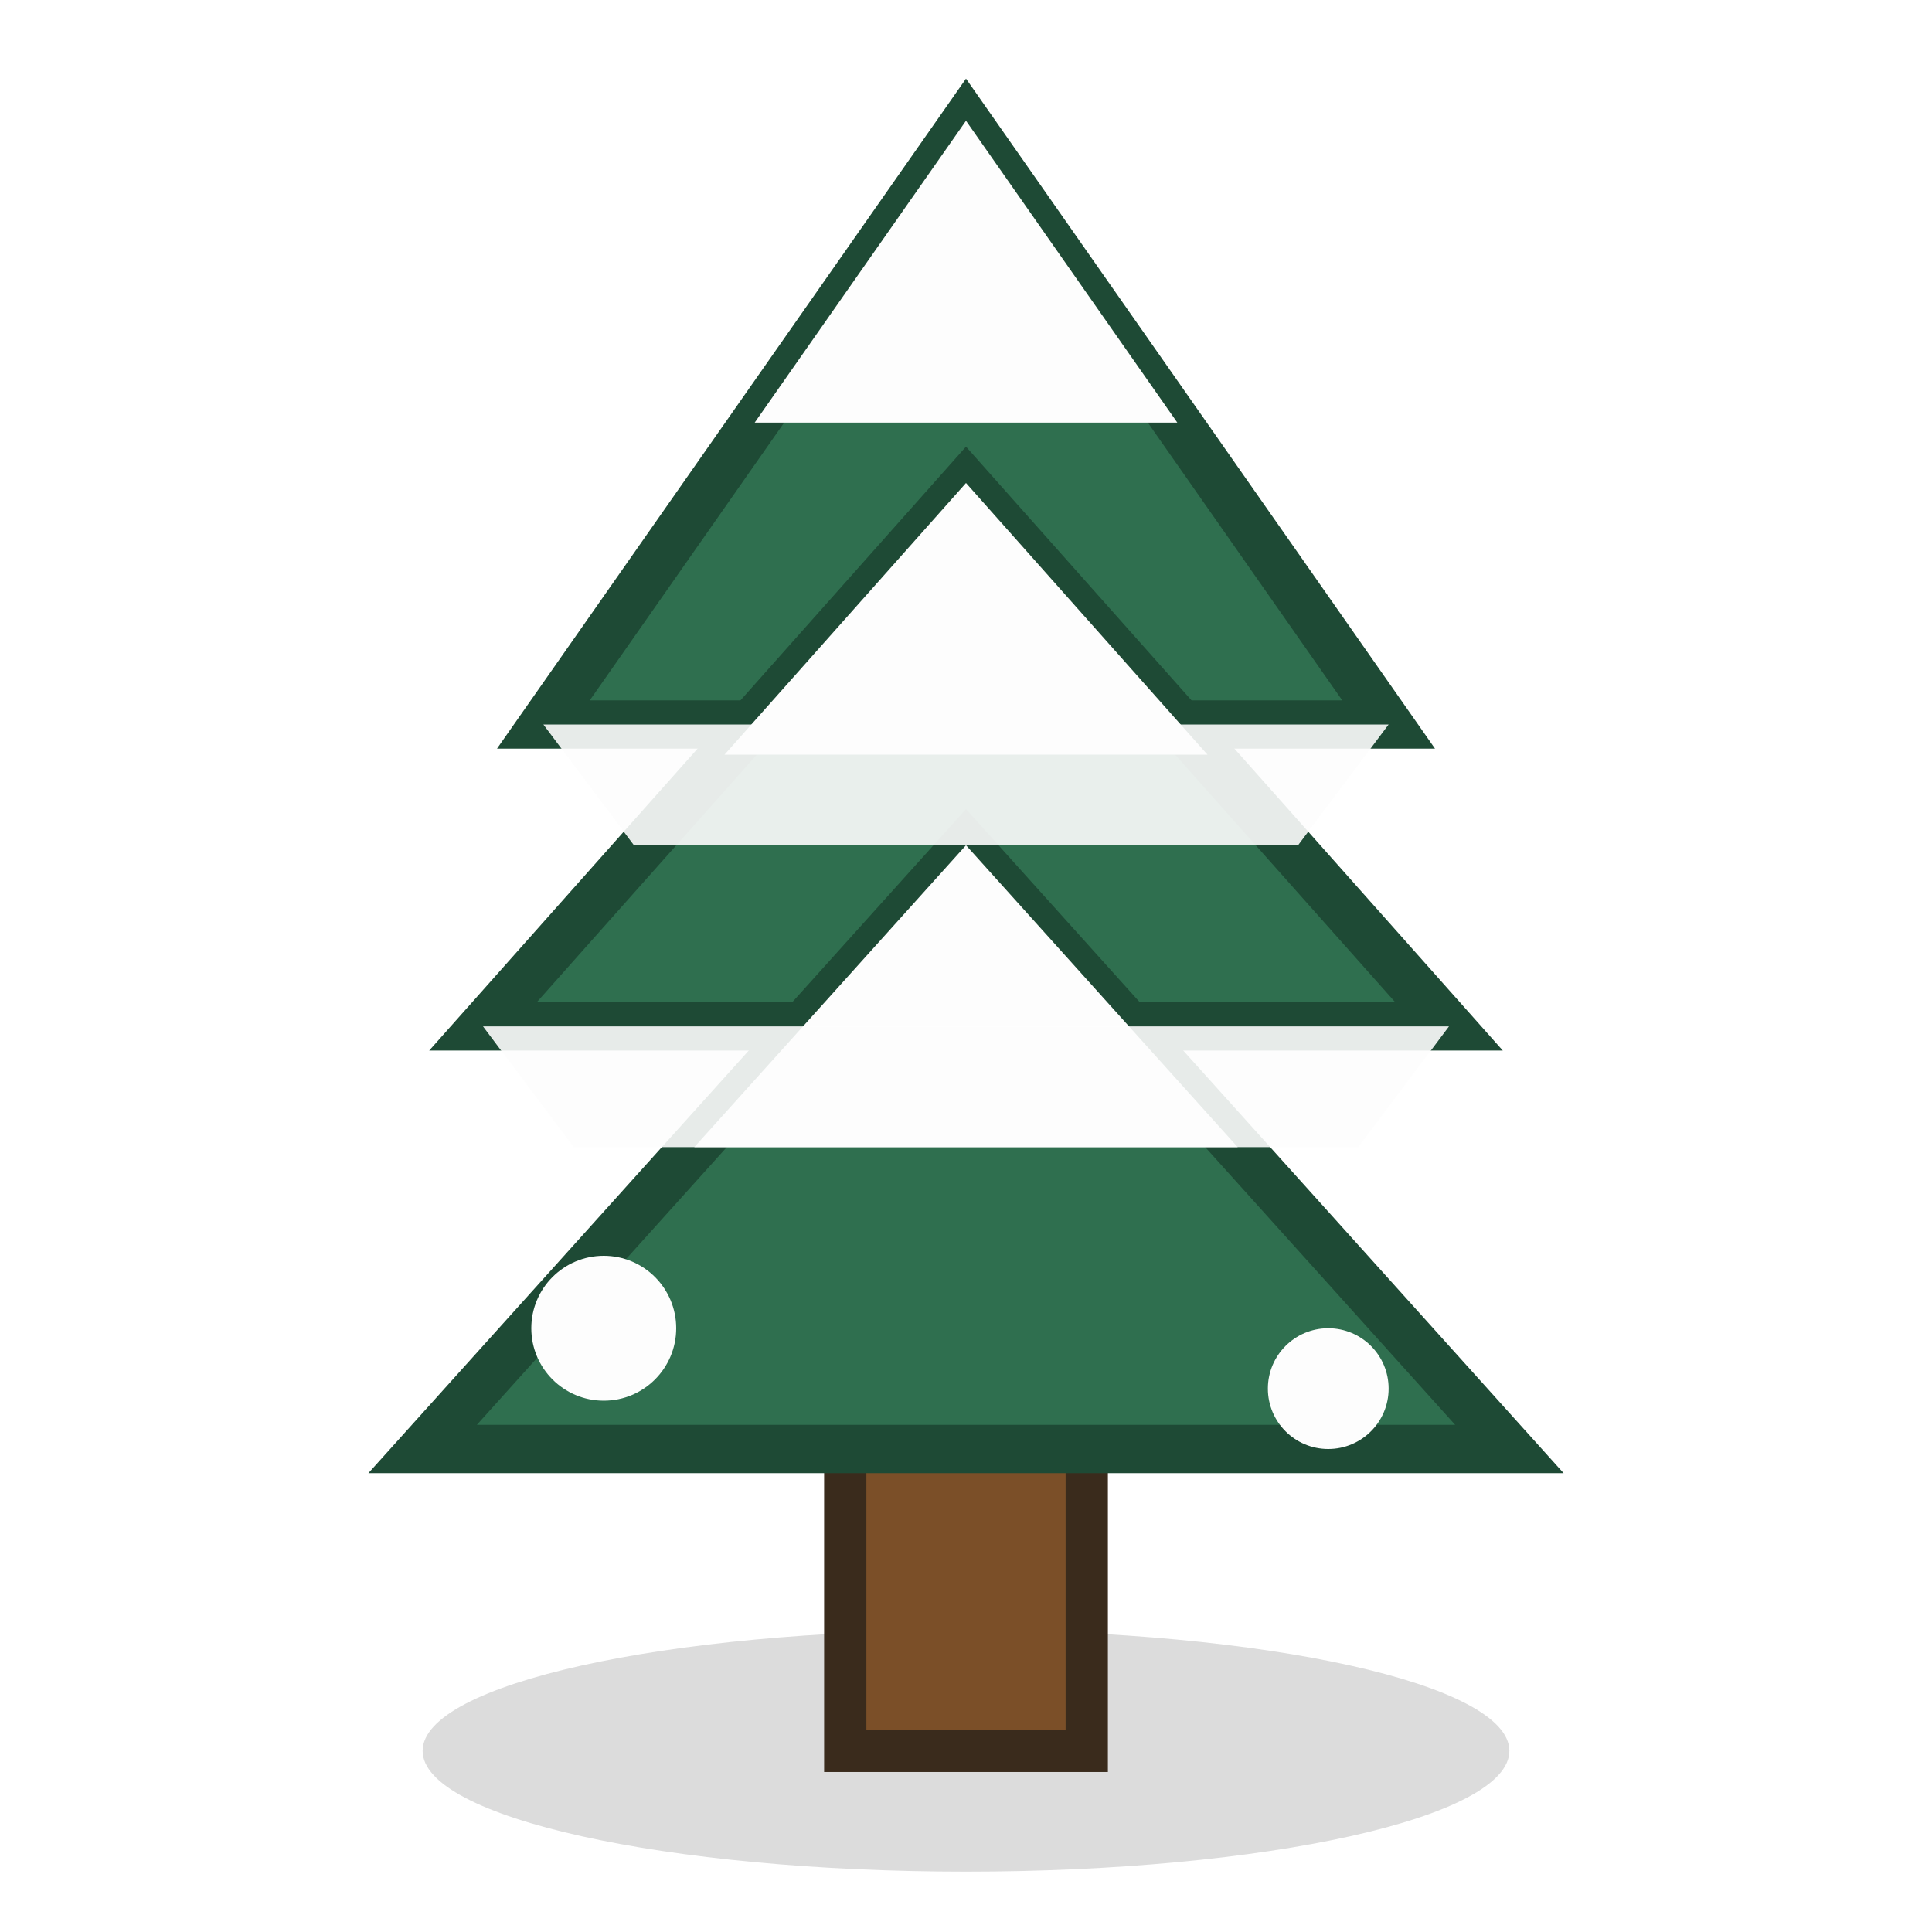
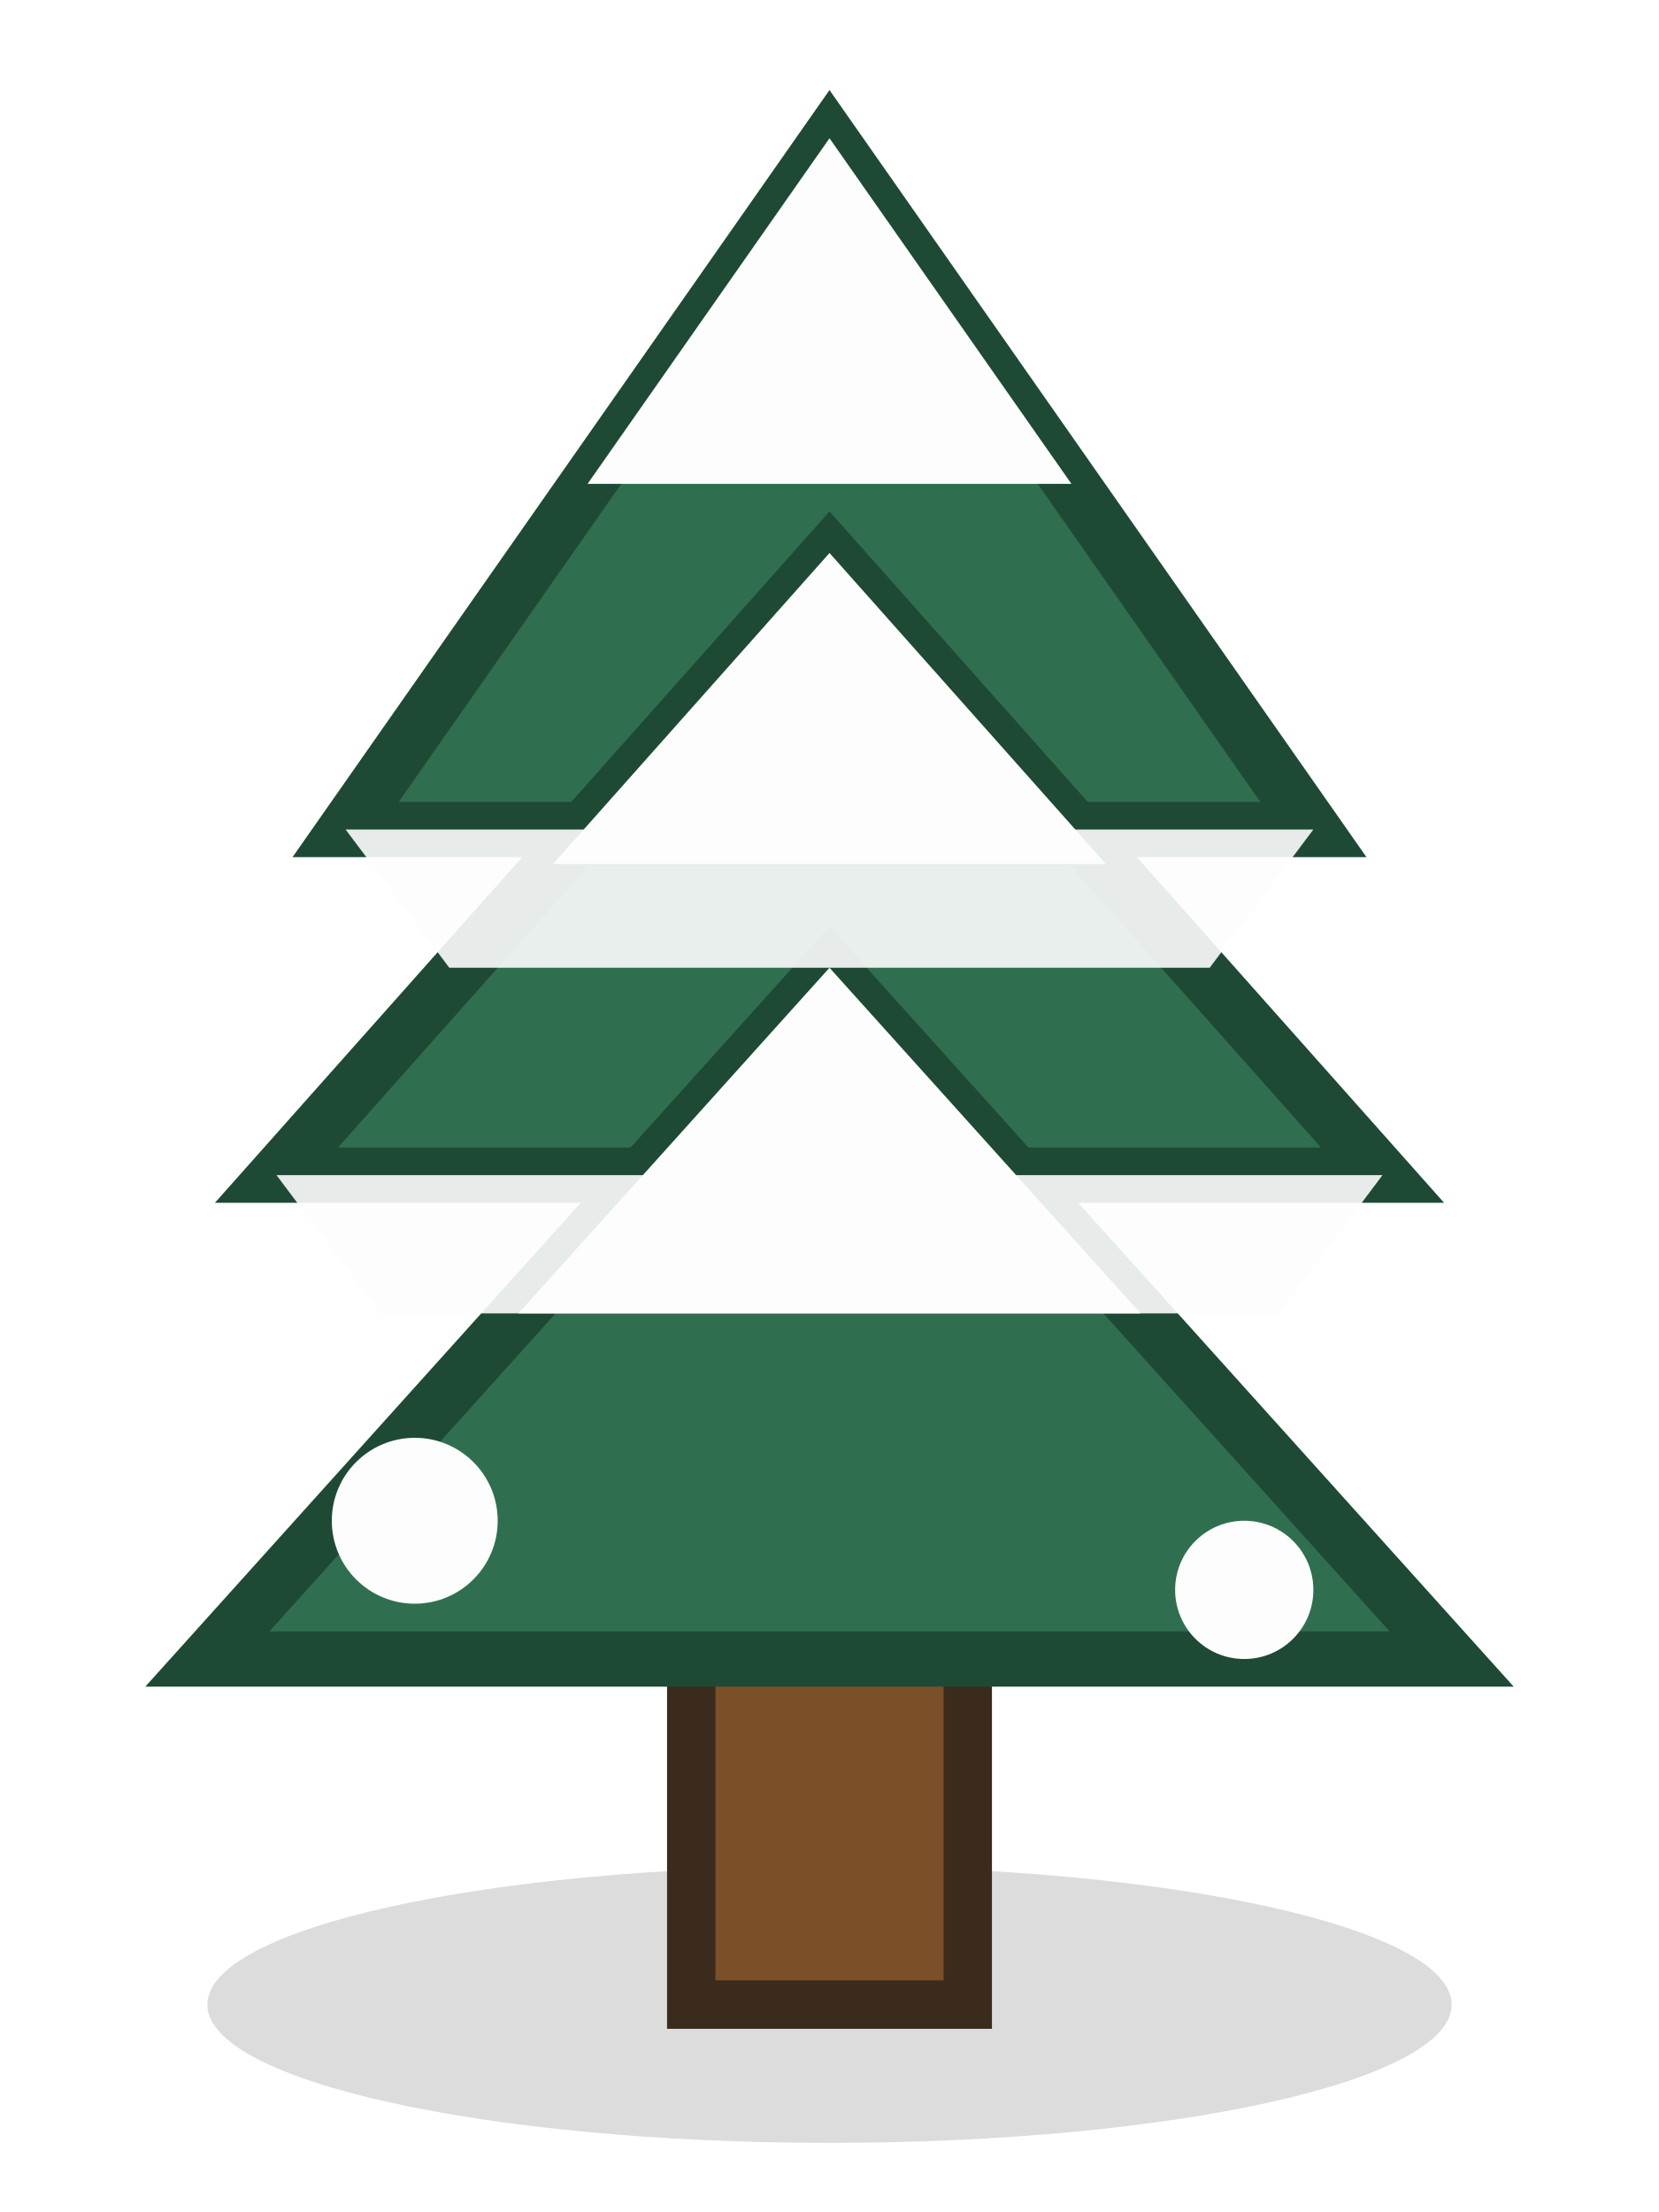
- <svg xmlns="http://www.w3.org/2000/svg" viewBox="0 0 64 64" width="64" height="64">
+ <svg xmlns="http://www.w3.org/2000/svg" viewBox="8 0 48 64" width="48" height="64">
  <ellipse cx="32" cy="58" rx="18" ry="4" fill="#000" opacity=".14" />
  <path d="M28 58V46h8v12z" fill="#7b4f28" stroke="#3a2b1c" stroke-width="1.4" />
  <path d="M32 4l14 20H18z" fill="#2f6f4f" stroke="#1e4a35" stroke-width="1.6" />
  <path d="M32 16l16 18H16z" fill="#2f6f4f" stroke="#1e4a35" stroke-width="1.6" />
  <path d="M32 28l18 20H14z" fill="#2f6f4f" stroke="#1e4a35" stroke-width="1.6" />
  <path d="M32 4l7 10H25zM32 16l8 9H24zM32 28l9 10H23z" fill="#fdfdfd" />
  <path d="M18 24h28l-3 4H21zM16 34h32l-3 4H19z" fill="#fdfdfd" opacity=".9" />
  <g fill="#fdfdfd">
    <circle cx="20" cy="44" r="2.4" />
    <circle cx="44" cy="46" r="2" />
  </g>
</svg>
